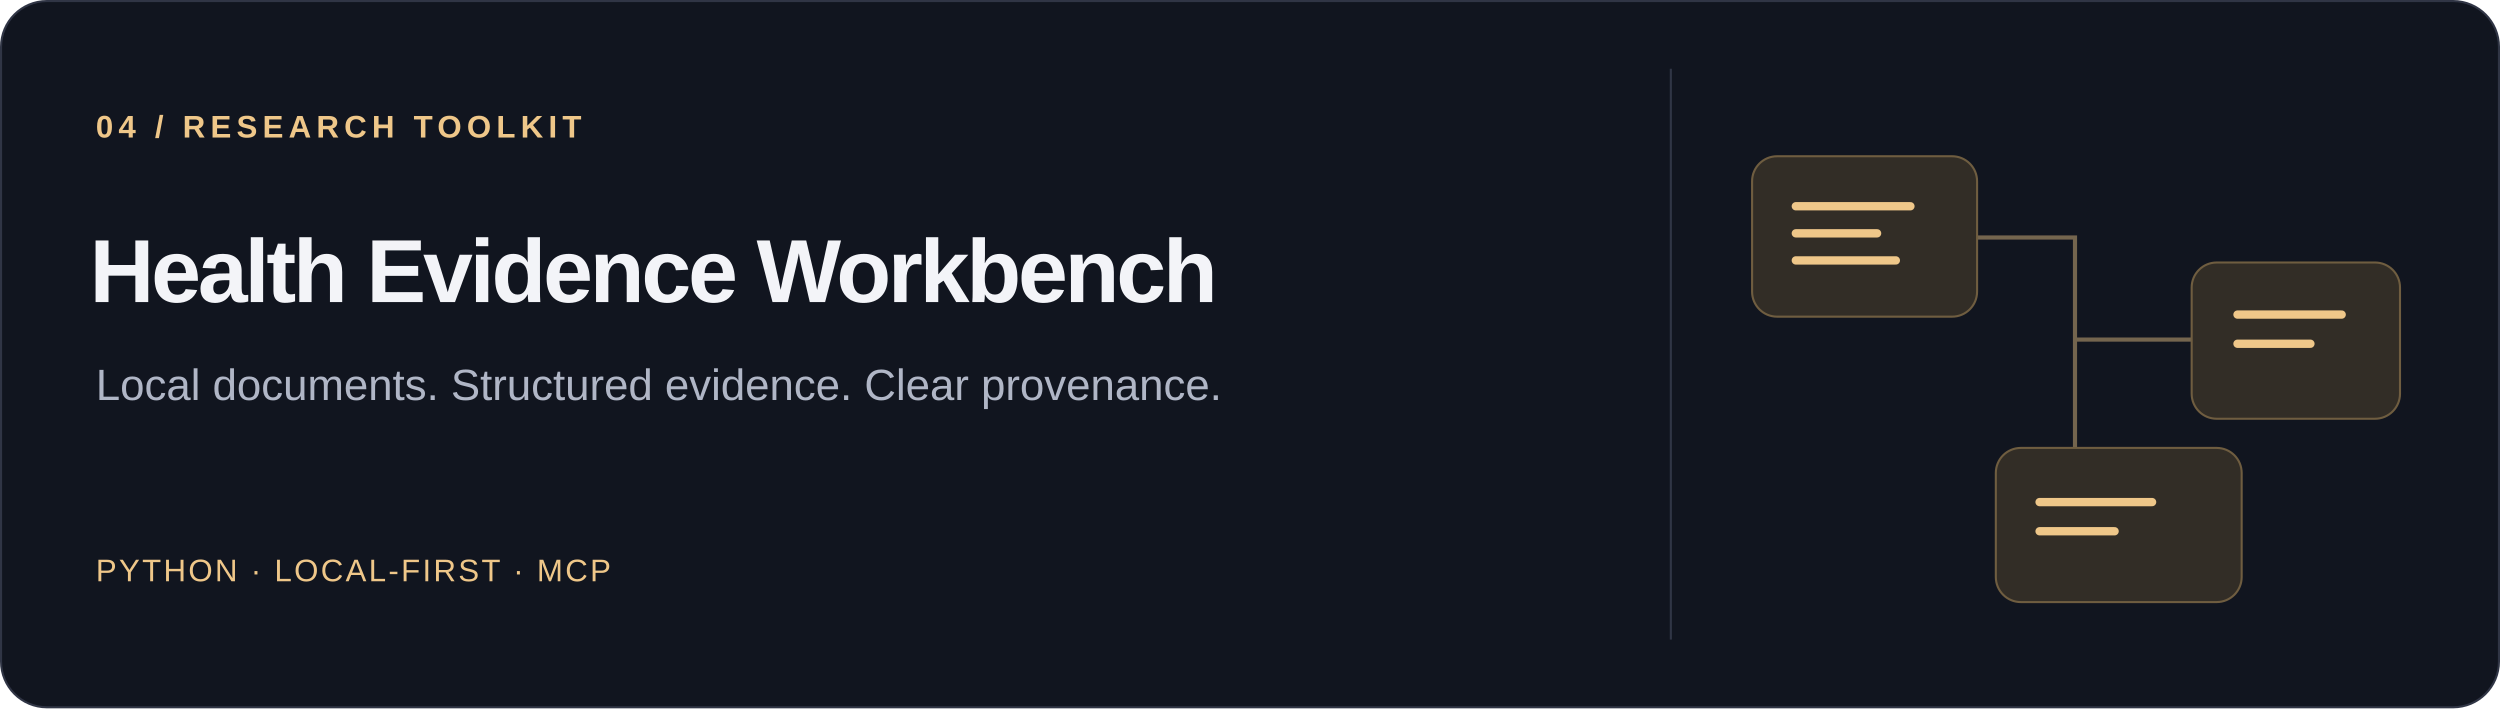
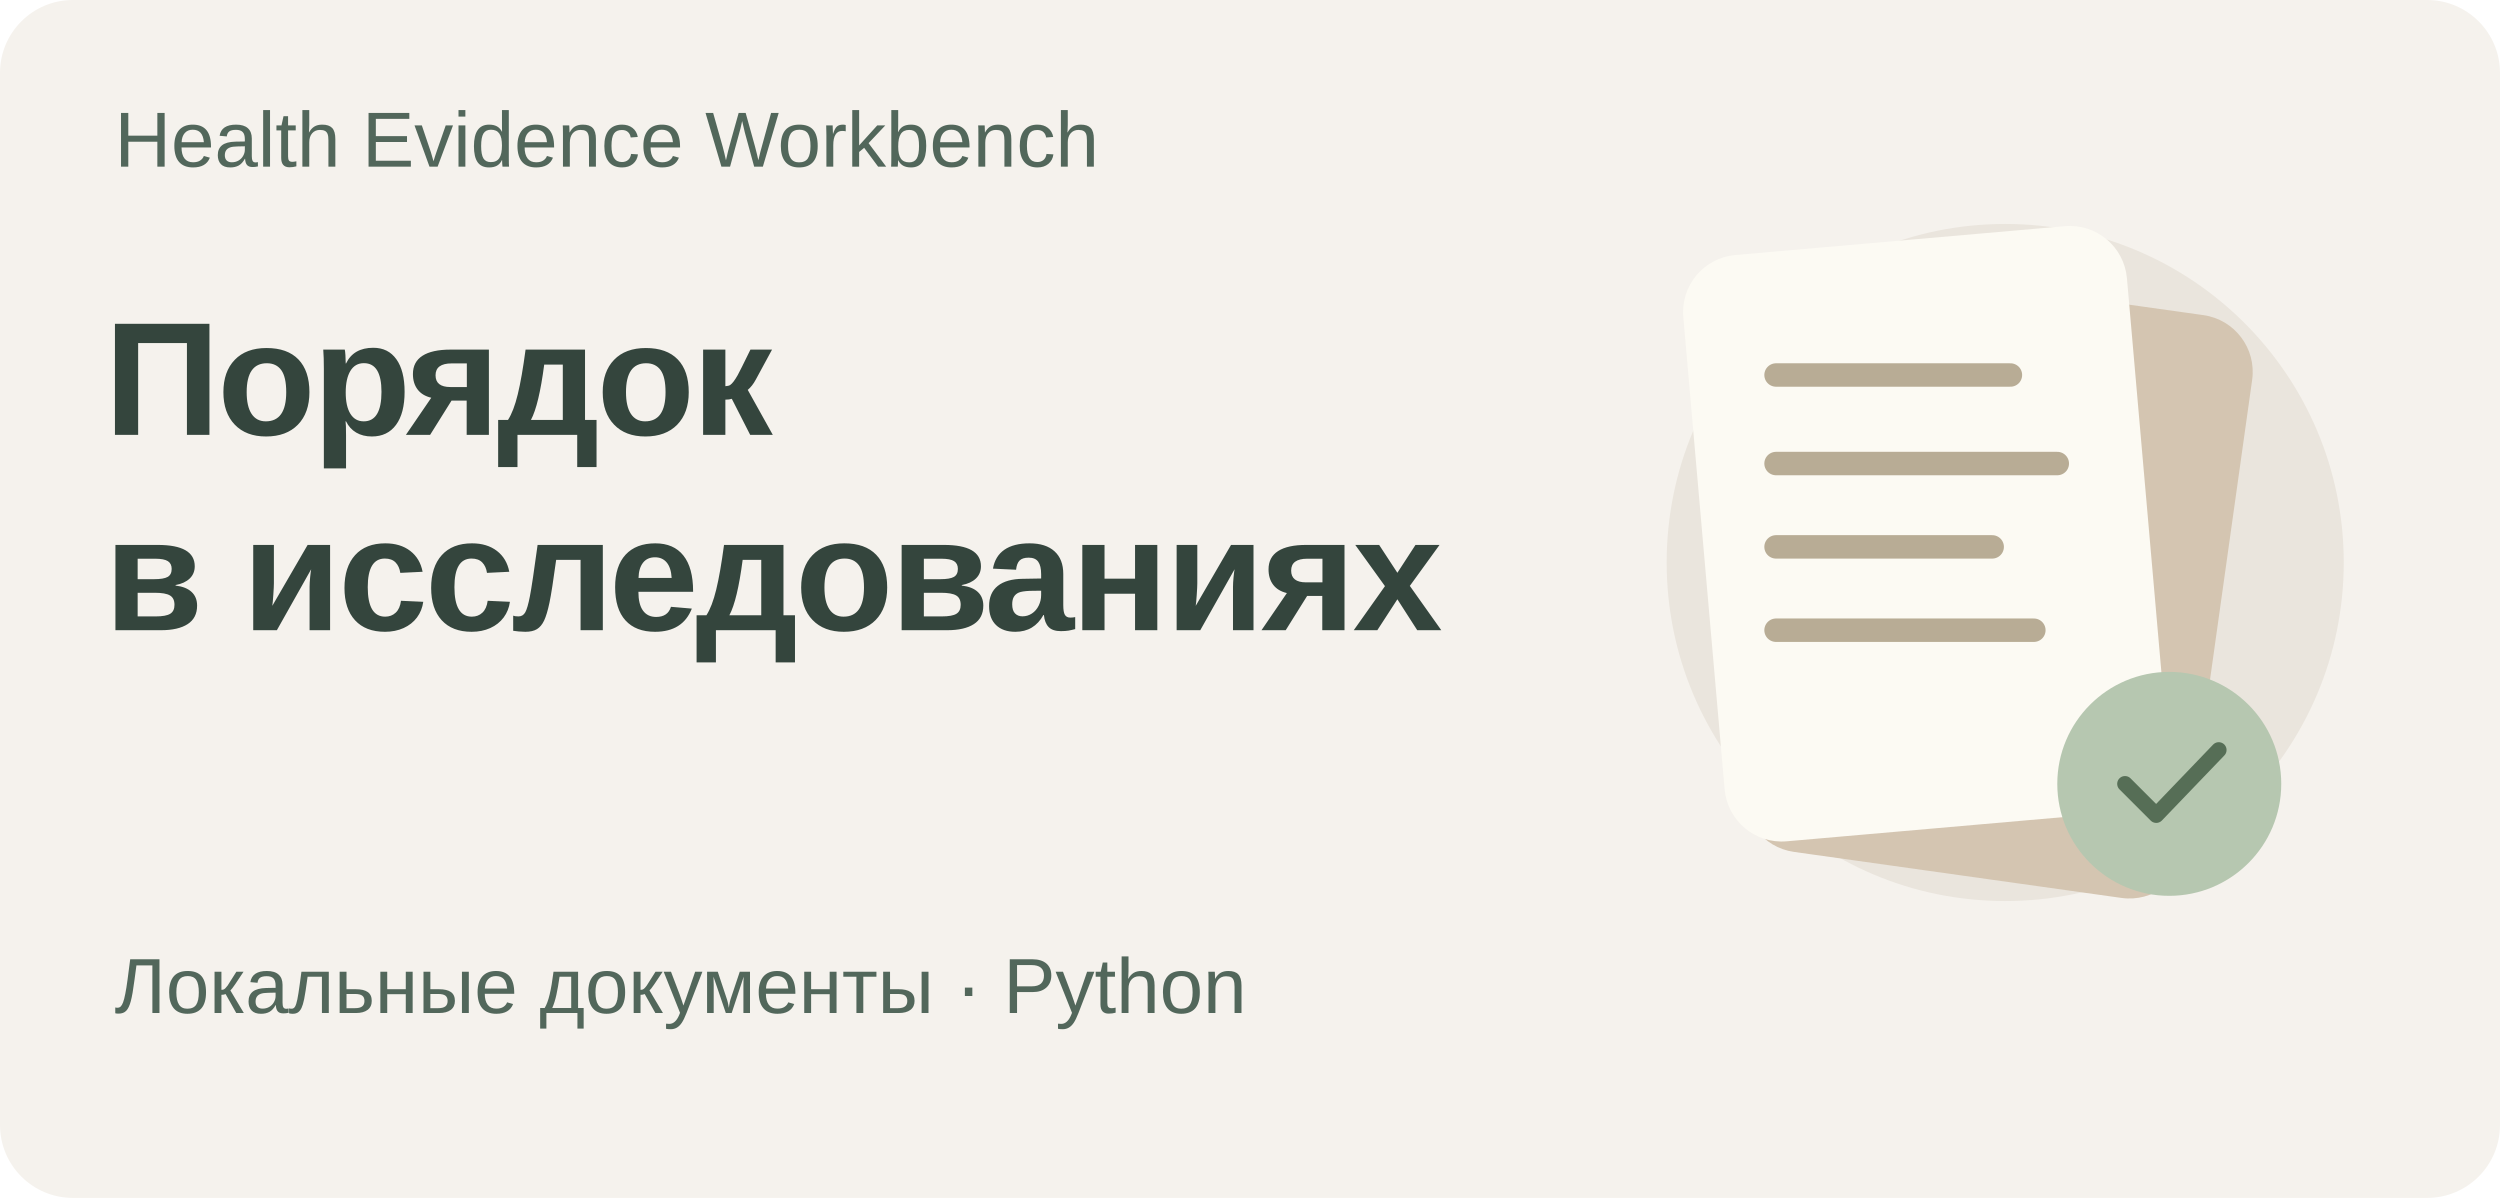
- <svg xmlns="http://www.w3.org/2000/svg" width="1200" height="340" viewBox="0 0 1200 340" role="img" aria-labelledby="title">
-   <rect x=".5" y=".5" width="1199" height="339" rx="22" fill="#11151f" stroke="#303545" />
-   <path d="M802 33v274" stroke="#303545" />
-   <g font-family="Arial, Helvetica, sans-serif">
-     <text x="46" y="66" fill="#efc789" font-size="15" font-weight="700" letter-spacing="2.5">04 / RESEARCH TOOLKIT</text>
-     <text x="43" y="145" fill="#f3f4f8" font-size="43" font-weight="700" letter-spacing="-1.5">Health Evidence Workbench</text>
-     <text x="46" y="192" fill="#b0b6c6" font-size="21">Local documents. Structured evidence. Clear provenance.</text>
-     <text x="46" y="279" fill="#efc789" font-size="15" letter-spacing="1.1">PYTHON · LOCAL-FIRST · MCP</text>
+ <svg xmlns="http://www.w3.org/2000/svg" width="960" height="460" viewBox="0 0 960 460" role="img" aria-labelledby="title description">
+   <rect width="960" height="460" rx="28" fill="#f5f2ed" />
+   <g font-family="-apple-system, BlinkMacSystemFont, 'Segoe UI', Arial, sans-serif">
+     <text x="44" y="64" fill="#52675b" font-size="30">Health Evidence Workbench</text>
+     <text x="40" y="167" fill="#34453d" font-size="62" font-weight="650" letter-spacing="-1.2">Порядок</text>
+     <text x="40" y="242" fill="#34453d" font-size="62" font-weight="650" letter-spacing="-1.2">в исследованиях</text>
+     <text x="44" y="389" fill="#52675b" font-size="30">Локальные документы · Python</text>
  </g>
-   <g fill="none" stroke="#efc789" stroke-opacity=".45" stroke-width="2">
-     <path d="M906 114h90v111m0-62h108" />
-   </g>
-   <rect x="841" y="75" width="108" height="77" rx="12" fill="#322d26" stroke="#6f5d40" />
-   <rect x="958" y="215" width="118" height="74" rx="12" fill="#322d26" stroke="#6f5d40" />
-   <rect x="1052" y="126" width="100" height="75" rx="12" fill="#322d26" stroke="#6f5d40" />
-   <g stroke="#efc789" stroke-width="4" stroke-linecap="round">
-     <path d="M862 99h55m-55 13h39m-39 13h48M979 241h54m-54 14h36M1074 151h50m-50 14h35" />
+   <g transform="translate(644 67)">
+     <circle cx="126" cy="149" r="130" fill="#eae5dd" />
+     <rect x="38" y="44" width="171" height="226" rx="22" fill="#d4c5b1" transform="rotate(8 123 157)" />
+     <rect x="10" y="25" width="171" height="226" rx="22" fill="#fcfaf3" transform="rotate(-5 95 138)" />
+     <path d="M38 77h90M38 111h108M38 143h83M38 175h99" fill="none" stroke="#b8ac95" stroke-width="9" stroke-linecap="round" />
+     <circle cx="189" cy="234" r="43" fill="#b6c7b0" />
+     <path d="m172 234 12 12 24-25" fill="none" stroke="#566e56" stroke-width="6" stroke-linecap="round" stroke-linejoin="round" />
  </g>
</svg>
